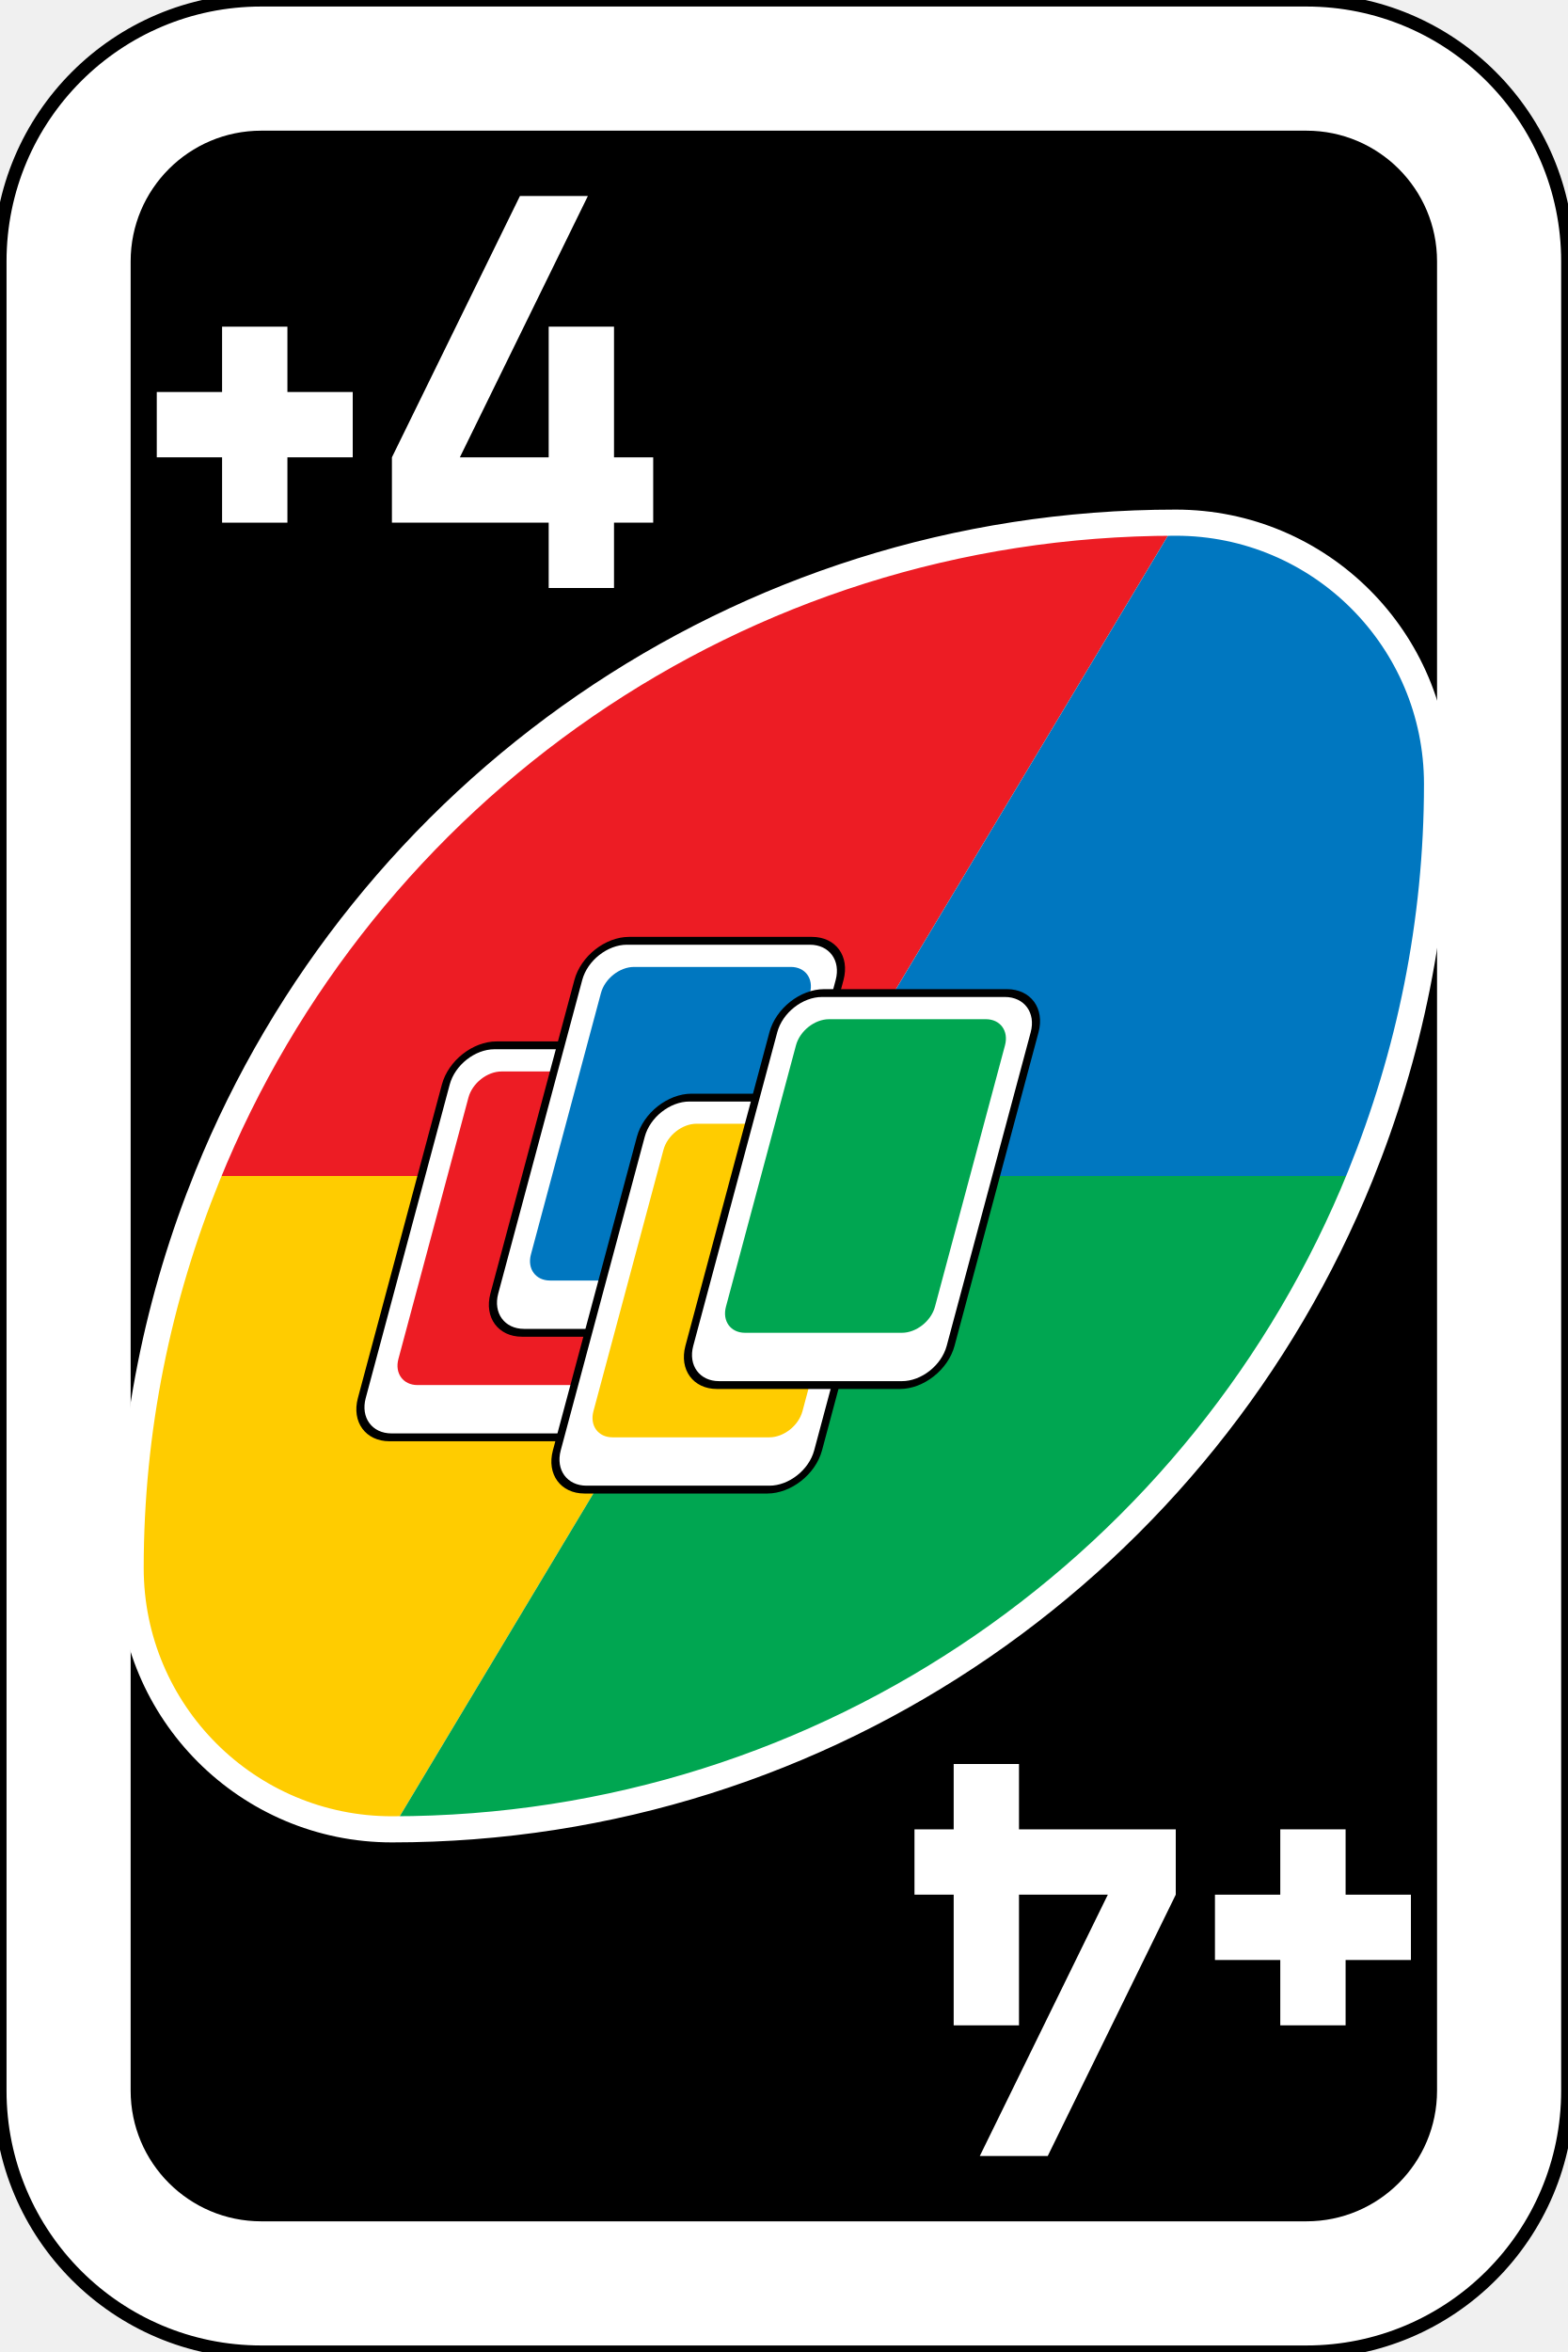
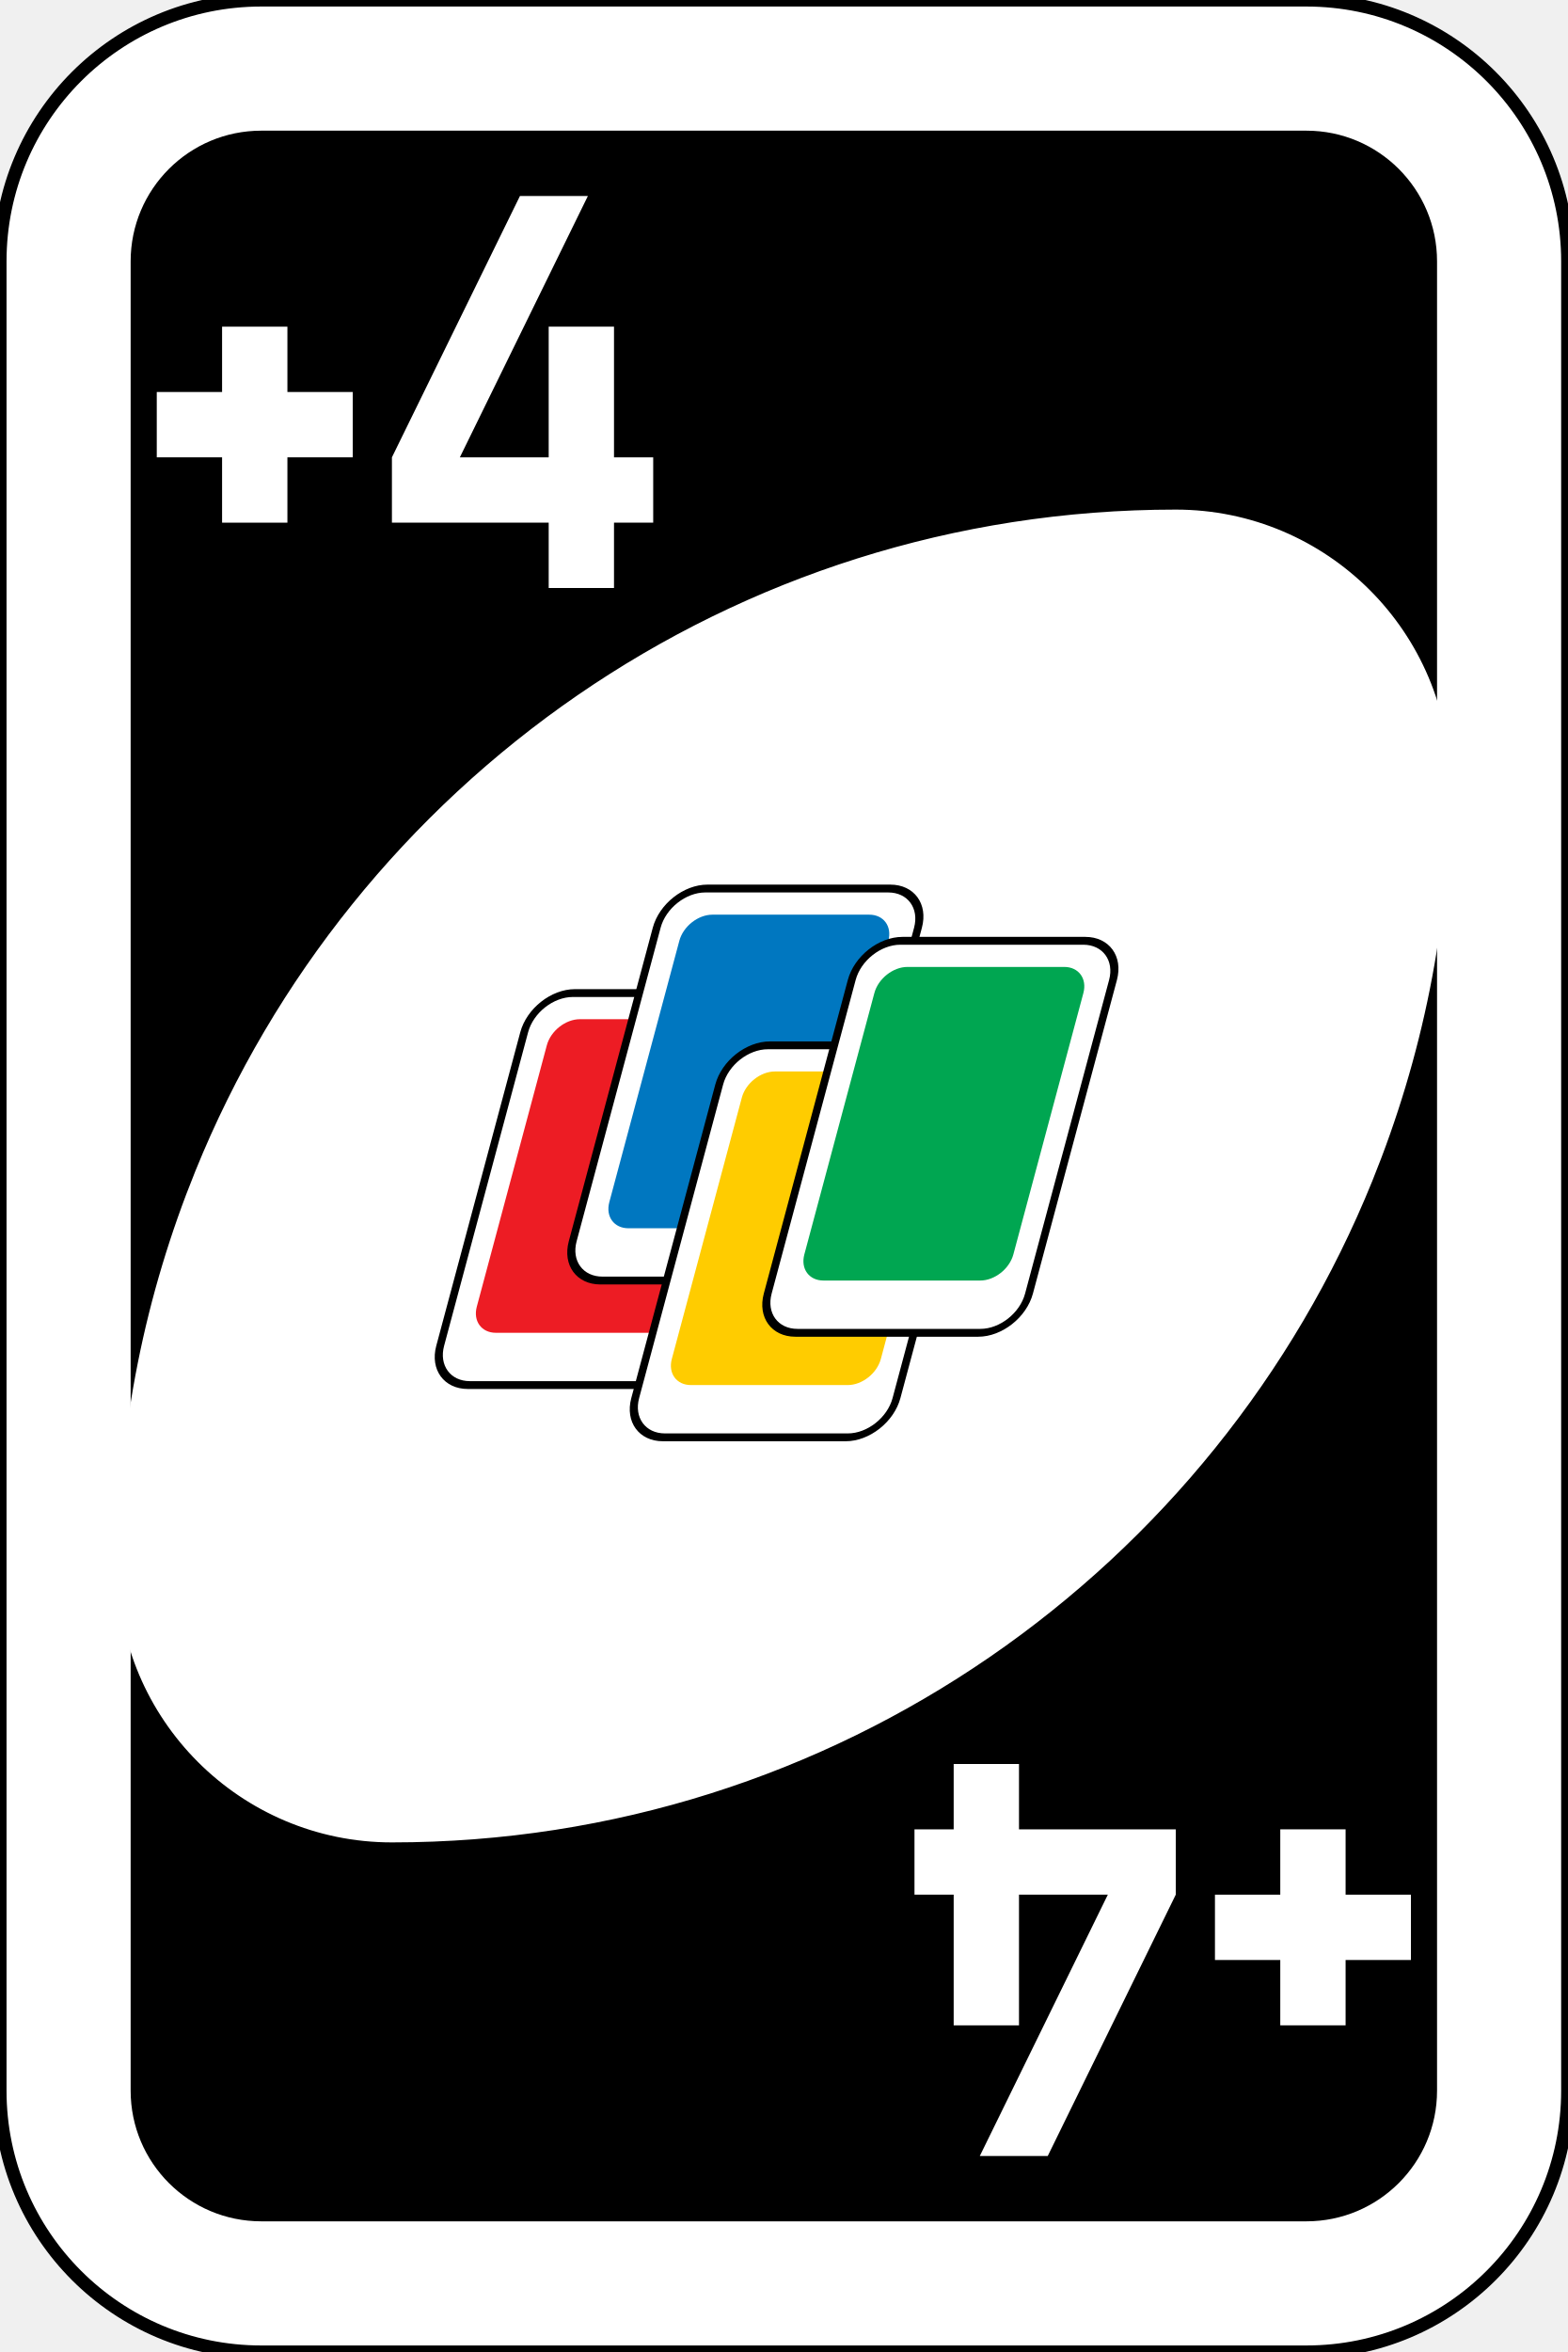
<svg xmlns="http://www.w3.org/2000/svg" viewBox="0 0 60 90" width="60" height="90">
  <rect width="60" height="90" rx="10" ry="10" x="0" y="0" style="fill:#ffffff;stroke:#000000;stroke-width:0.5" />
  <rect width="50" height="80" rx="5" ry="5" x="5" y="5" style="fill:#000000" />
  <path d="m 45 20 c -22.091 0 -40 17.909 -40 40 0 5.523 4.477 10 10 10 22.091 0 40 -17.909 40 -40 0 -5.523 -4.477 -10 -10 -10 z" style="fill:#ffffff" />
-   <path d="m 45 20 c -16.78 0 -31.13 10.35 -37.06 25 l 22.06 0 15 -25 z" style="fill:#ed1c24" />
-   <path d="m 45 20 -15 25 22.06 0 c 1.88 -4.64 2.94 -9.69 2.94 -15 0 -5.52 -4.48 -10 -10 -10 z" style="fill:#0077c0" />
-   <path d="m 7.94 45 c -1.88 4.64 -2.94 9.69 -2.94 15 0 5.52 4.48 10 10 10 l 15 -25 -22.06 0 z" style="fill:#ffcc00" />
-   <path d="m 30 45 -15 25 c 16.78 0 31.13 -10.35 37.06 -25 l -22.06 0 z" style="fill:#00a651" />
  <path d="m 45 20 c -16.78 0 -31.13 10.35 -37.06 25 -1.88 4.64 -2.94 9.69 -2.94 15 0 5.52 4.48 10 10 10 16.78 0 31.13 -10.35 37.06 -25 1.88 -4.64 2.94 -9.69 2.94 -15 0 -5.52 -4.48 -10 -10 -10 z" style="fill:none;stroke:#ffffff;stroke-width:1" />
  <path d="m 19.9 7.5 -4.9 10 0 2.5 6 0 0 2.5 2.5 0 0 -2.5 1.5 0 0 -2.5 -1.5 0 0 -5 -2.5 0 0 5 -3.4 0 4.9 -10 z" style="fill:#ffffff" />
  <path d="m 8.5 12.5 0 2.5 -2.5 0 0 2.5 2.5 0 0 2.5 2.5 0 0 -2.5 2.5 0 0 -2.5 -2.5 0 0 -2.5 -2.5 0 z" style="fill:#ffffff" />
  <path d="m 40.1 82.5 4.9 -10 0 -2.5 -6 0 0 -2.5 -2.5 0 0 2.5 -1.5 0 0 2.5 1.5 0 0 5 2.5 0 0 -5 3.4 0 -4.9 10 z" style="fill:#ffffff" />
  <path d="m 51.5 77.5 0 -2.5 2.5 0 0 -2.5 -2.5 0 0 -2.5 -2.5 0 0 2.5 -2.5 0 0 2.5 2.5 0 0 2.5 2.5 0 z" style="fill:#ffffff" />
-   <g transform="translate(22, 38)">
+   <g transform="translate(25, 36)">
    <g transform="skewX(-15) translate(-4, 2)">
      <rect width="10" height="15" rx="1.5" ry="1.5" style="fill:#ffffff;stroke:#000000;stroke-width:0.3" />
      <rect x="1" y="1" width="8" height="12" rx="1" ry="1" style="fill:#ed1c24" />
    </g>
    <g transform="skewX(-15) translate(0, -2)">
      <rect width="10" height="15" rx="1.5" ry="1.5" style="fill:#ffffff;stroke:#000000;stroke-width:0.3" />
      <rect x="1" y="1" width="8" height="12" rx="1" ry="1" style="fill:#0077c0" />
    </g>
    <g transform="skewX(-15) translate(4, 4)">
      <rect width="10" height="15" rx="1.5" ry="1.5" style="fill:#ffffff;stroke:#000000;stroke-width:0.3" />
      <rect x="1" y="1" width="8" height="12" rx="1" ry="1" style="fill:#ffcc00" />
    </g>
    <g transform="skewX(-15) translate(8, 0)">
      <rect width="10" height="15" rx="1.5" ry="1.5" style="fill:#ffffff;stroke:#000000;stroke-width:0.3" />
      <rect x="1" y="1" width="8" height="12" rx="1" ry="1" style="fill:#00a651" />
    </g>
  </g>
</svg>
